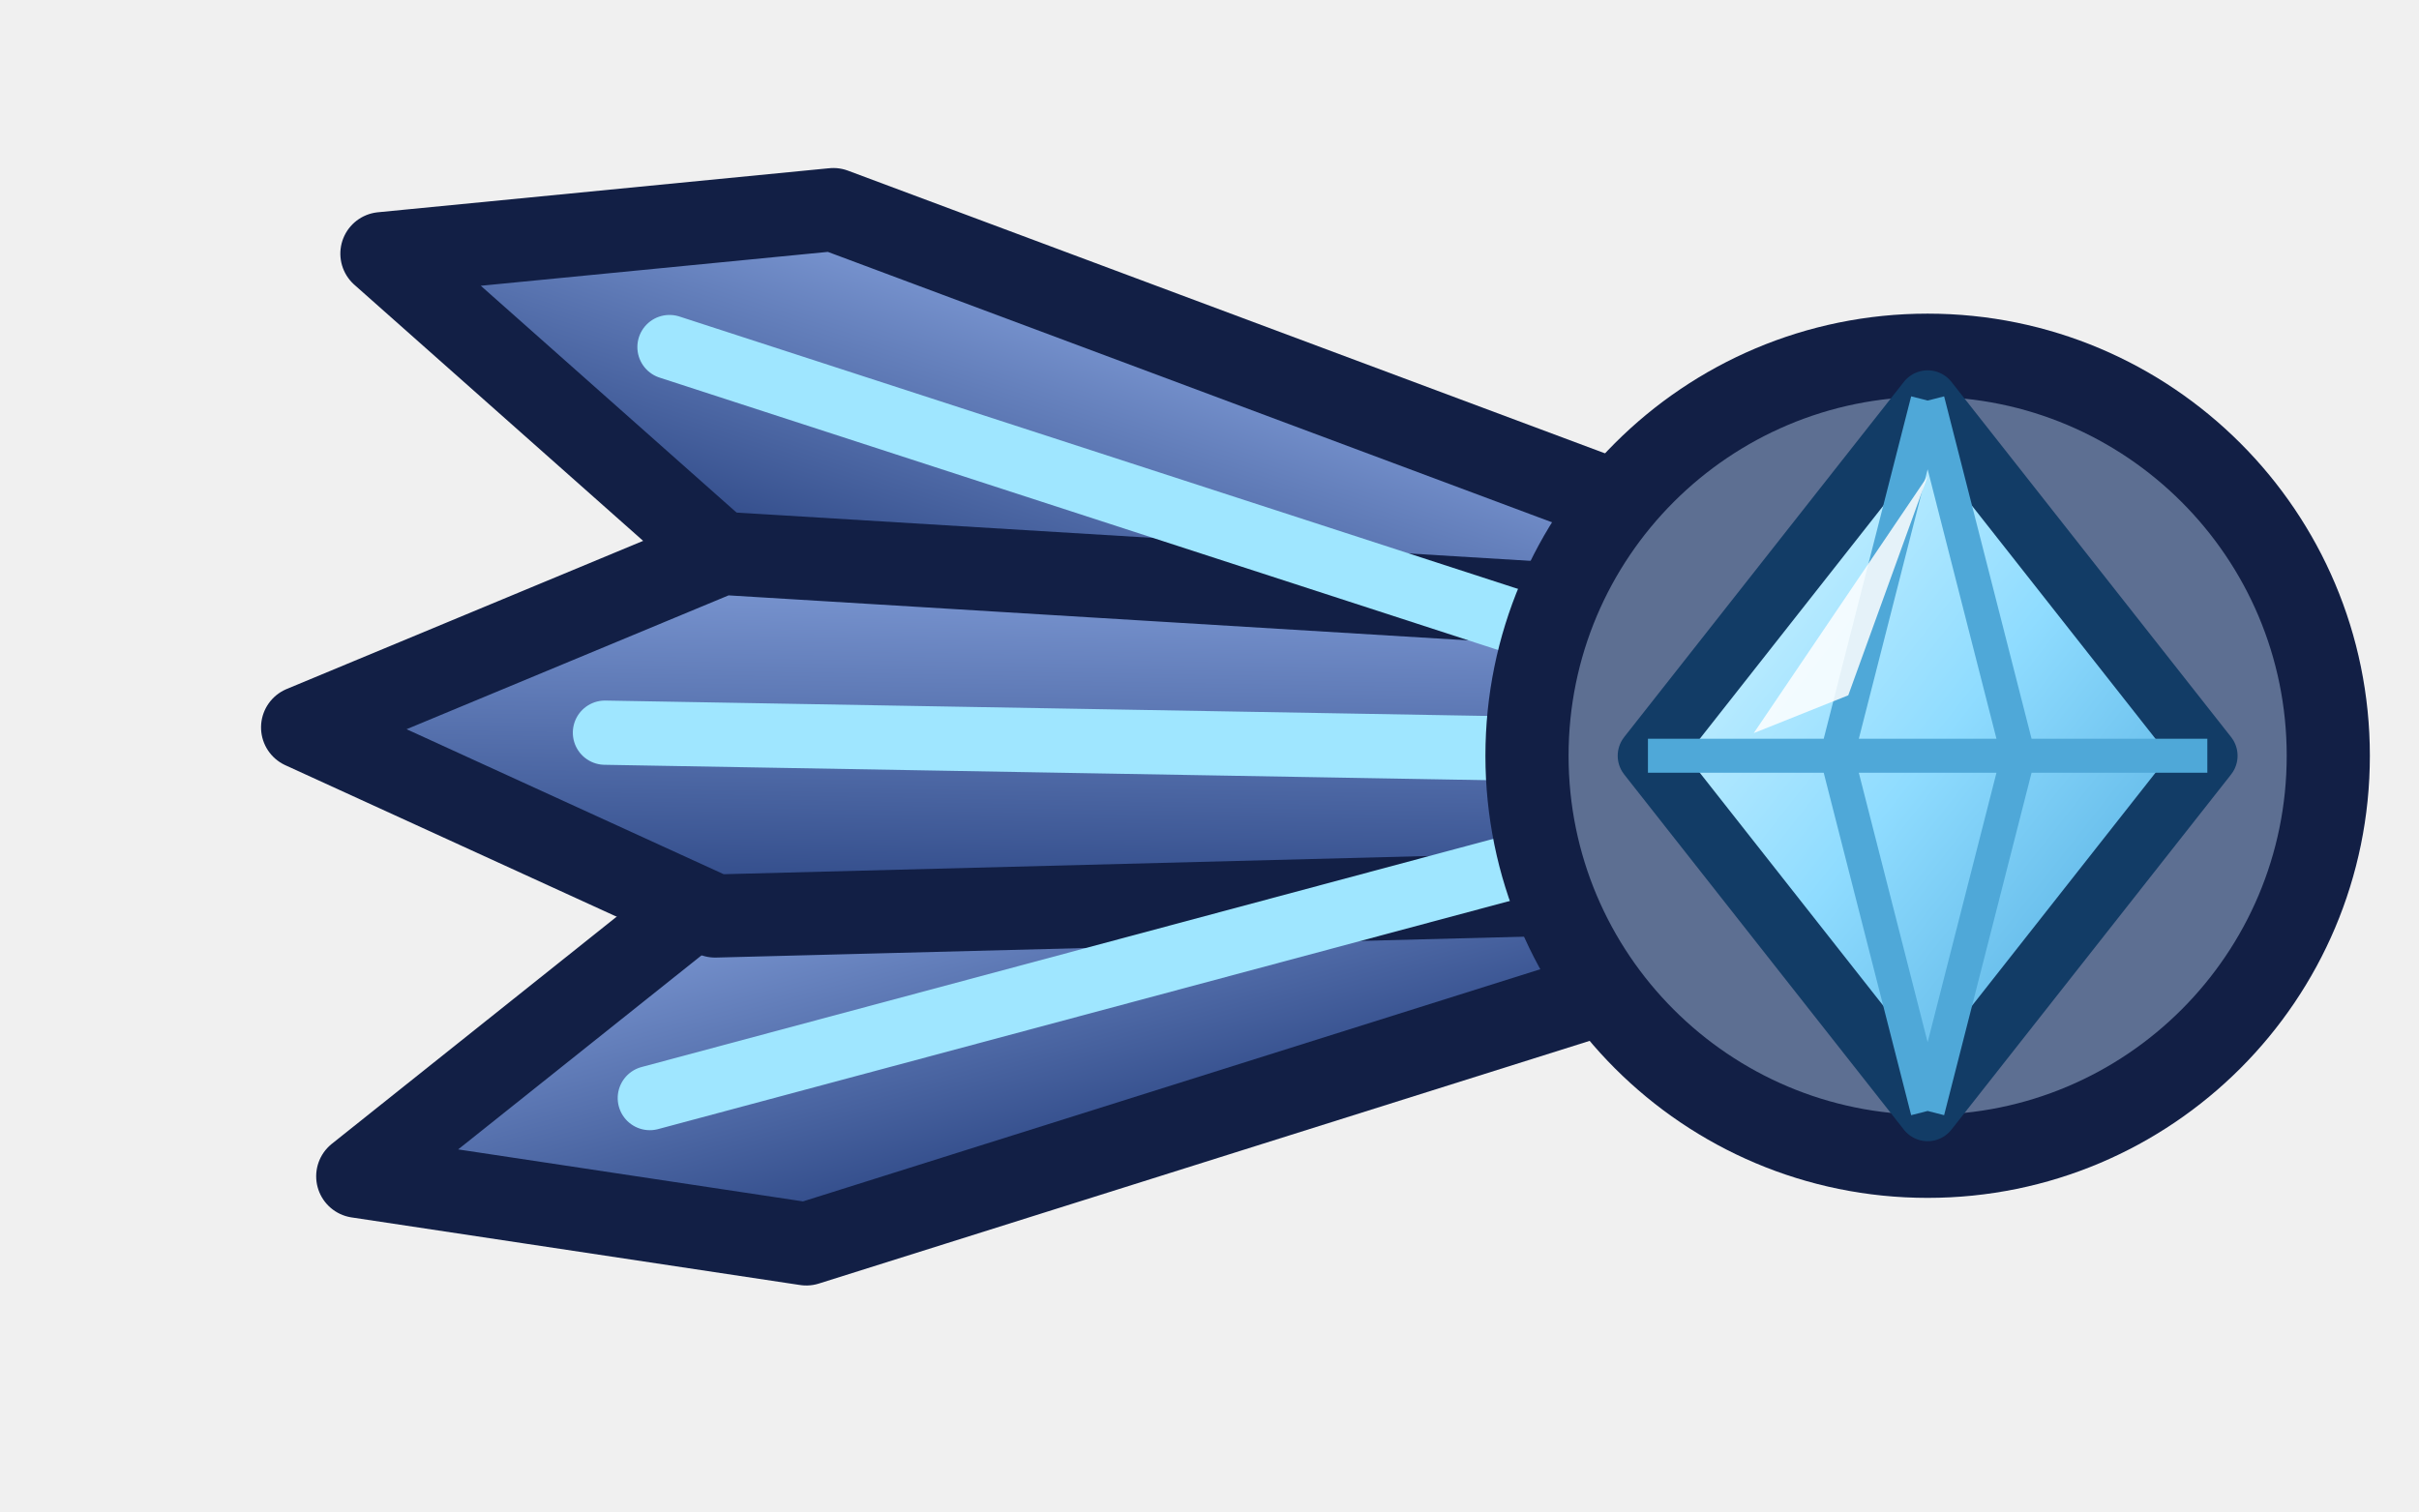
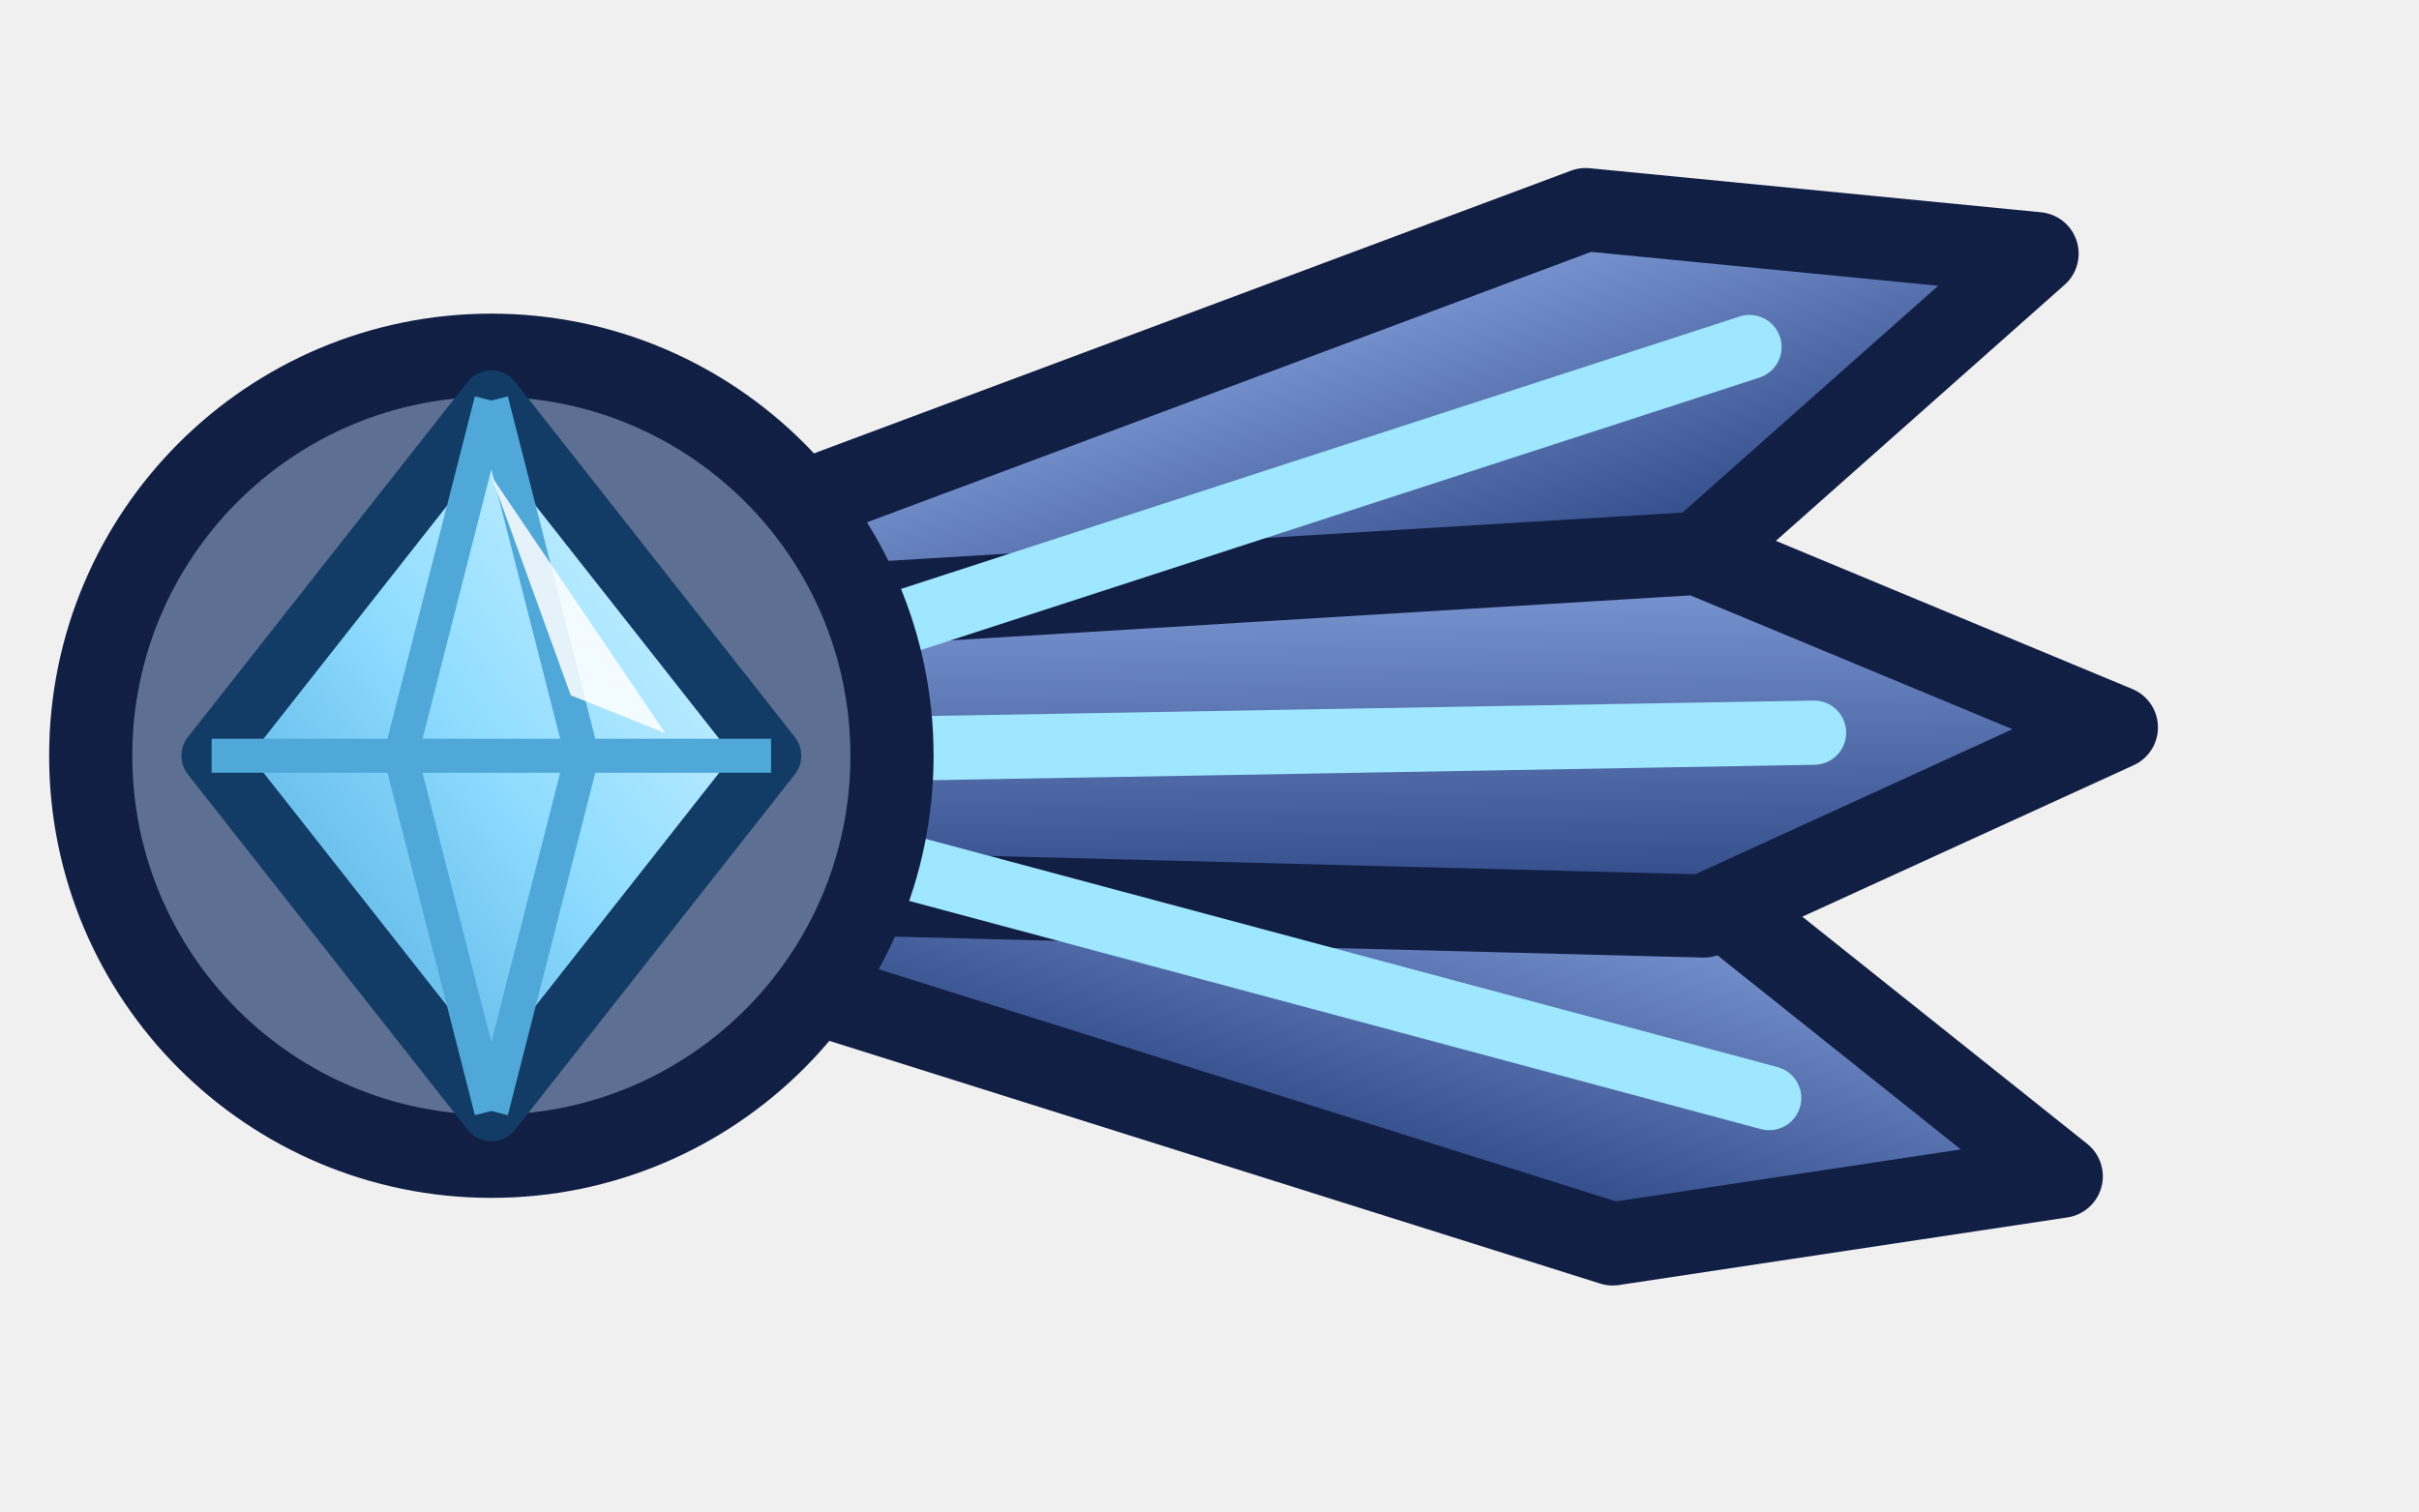
<svg xmlns="http://www.w3.org/2000/svg" viewBox="0 0 64 40">
-   <defs>
-     <linearGradient id="acero" x1="0" y1="0" x2="0" y2="1">
-       <stop offset="0" stop-color="#7f9bd6" />
-       <stop offset="1" stop-color="#2c4684" />
-     </linearGradient>
-     <linearGradient id="diamante" x1="0" y1="0" x2="1" y2="1">
-       <stop offset="0" stop-color="#e6fbff" />
-       <stop offset="0.5" stop-color="#8fdcff" />
-       <stop offset="1" stop-color="#3f9ed6" />
-     </linearGradient>
-     <path id="aleta" d="M49 16.5 L19 15.2 L8 20 L19 24.8 L49 23.5 Z" />
-     <path id="raya" d="M44 20 L16 20" />
-   </defs>
-   <g fill="url(#acero)" stroke="#121f45" stroke-width="2.2" stroke-linejoin="round">
-     <use href="#aleta" transform="rotate(18 51 20)" />
-     <use href="#aleta" transform="rotate(-15 51 20)" />
-     <use href="#aleta" transform="rotate(1 51 20)" />
+   <g transform="matrix(-1 0 0 1 64 0)">
+     <defs>
+       <linearGradient id="acero" x1="0" y1="0" x2="0" y2="1">
+         <stop offset="0" stop-color="#7f9bd6" />
+         <stop offset="1" stop-color="#2c4684" />
+       </linearGradient>
+       <linearGradient id="diamante" x1="0" y1="0" x2="1" y2="1">
+         <stop offset="0" stop-color="#e6fbff" />
+         <stop offset="0.5" stop-color="#8fdcff" />
+         <stop offset="1" stop-color="#3f9ed6" />
+       </linearGradient>
+       <path id="aleta" d="M49 16.5 L19 15.2 L8 20 L19 24.8 L49 23.5 Z" />
+       <path id="raya" d="M44 20 L16 20" />
+     </defs>
+     <g fill="url(#acero)" stroke="#121f45" stroke-width="2.2" stroke-linejoin="round">
+       <use href="#aleta" transform="rotate(18 51 20)" />
+       <use href="#aleta" transform="rotate(-15 51 20)" />
+       <use href="#aleta" transform="rotate(1 51 20)" />
+     </g>
+     <g stroke="#9fe6ff" stroke-width="1.7" stroke-linecap="round" fill="none">
+       <use href="#raya" transform="rotate(18 51 20)" />
+       <use href="#raya" transform="rotate(-15 51 20)" />
+       <use href="#raya" transform="rotate(1 51 20)" />
+     </g>
+     <circle cx="51" cy="20" r="10.6" fill="#5d6f92" stroke="#121f45" stroke-width="2.2" />
+     <path d="M51 10.6 L58.4 20 L51 29.4 L43.6 20 Z" fill="url(#diamante)" stroke="#123c66" stroke-width="1.6" stroke-linejoin="round" />
+     <path d="M43.6 20 H58.4 M51 10.6 L48.6 20 L51 29.4 M51 10.6 L53.4 20 L51 29.4" stroke="#4fa8d8" stroke-width="0.9" fill="none" />
+     <path d="M51 12.6 L48.9 18.4 L46.4 19.4 Z" fill="#fff" opacity="0.85" />
  </g>
-   <g stroke="#9fe6ff" stroke-width="1.7" stroke-linecap="round" fill="none">
-     <use href="#raya" transform="rotate(18 51 20)" />
-     <use href="#raya" transform="rotate(-15 51 20)" />
-     <use href="#raya" transform="rotate(1 51 20)" />
-   </g>
-   <circle cx="51" cy="20" r="10.6" fill="#5d6f92" stroke="#121f45" stroke-width="2.2" />
-   <path d="M51 10.6 L58.4 20 L51 29.4 L43.6 20 Z" fill="url(#diamante)" stroke="#123c66" stroke-width="1.6" stroke-linejoin="round" />
-   <path d="M43.6 20 H58.4 M51 10.6 L48.6 20 L51 29.4 M51 10.6 L53.4 20 L51 29.4" stroke="#4fa8d8" stroke-width="0.9" fill="none" />
-   <path d="M51 12.6 L48.9 18.4 L46.4 19.4 Z" fill="#fff" opacity="0.85" />
</svg>
